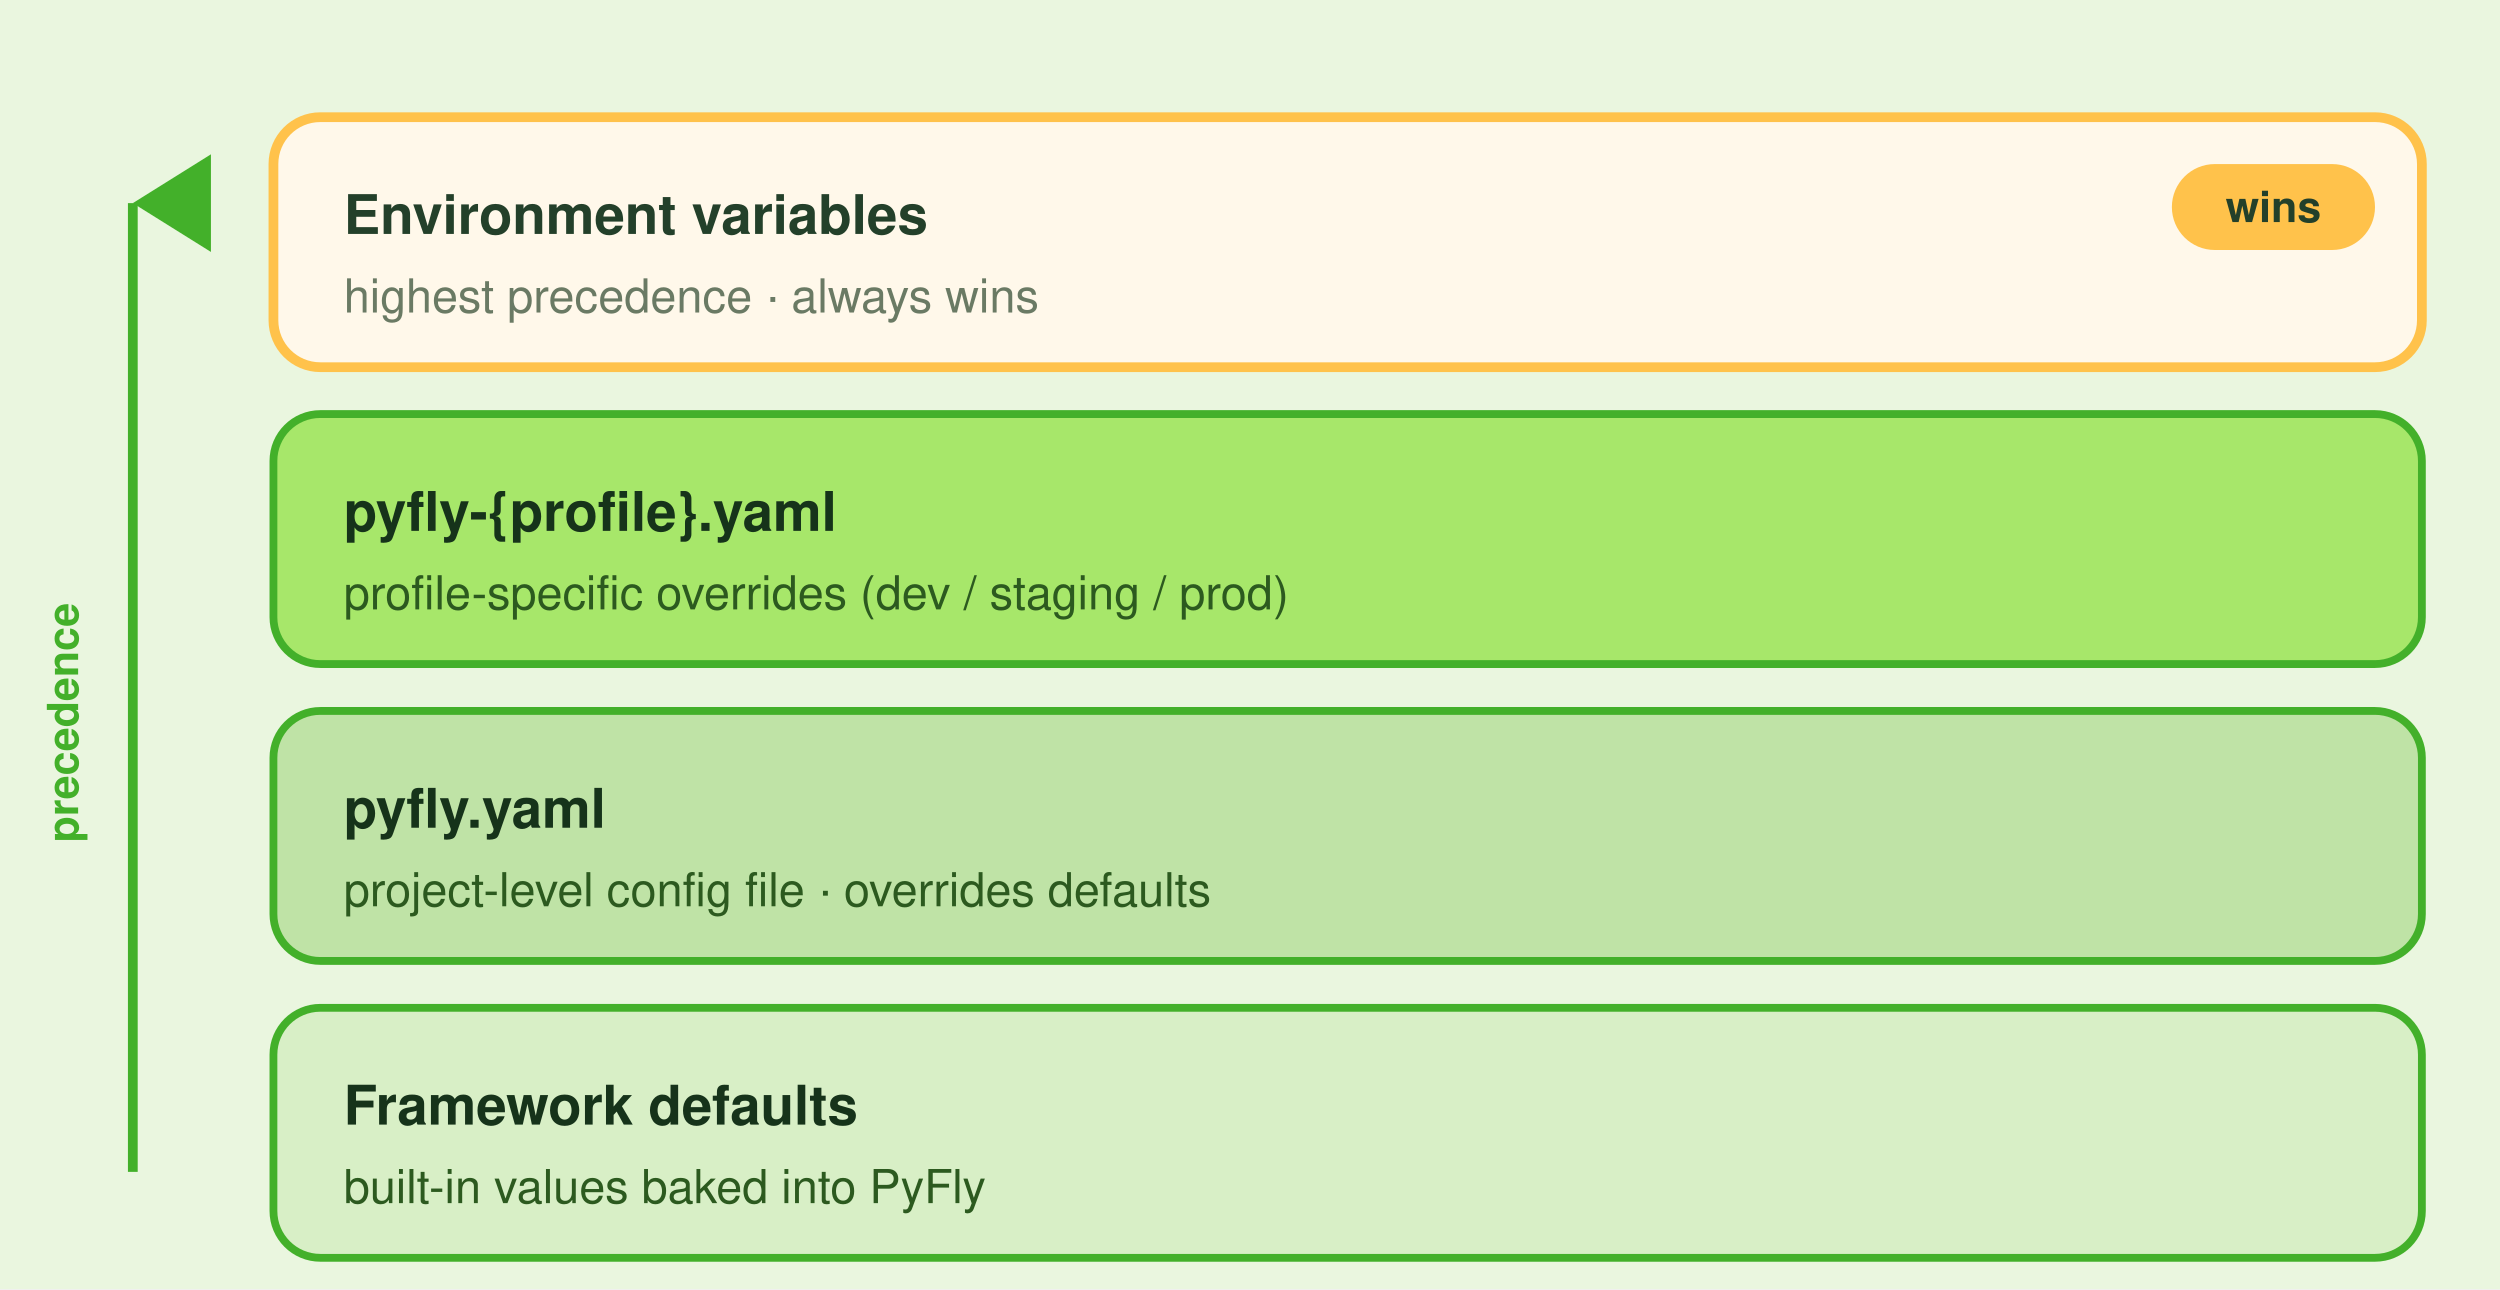
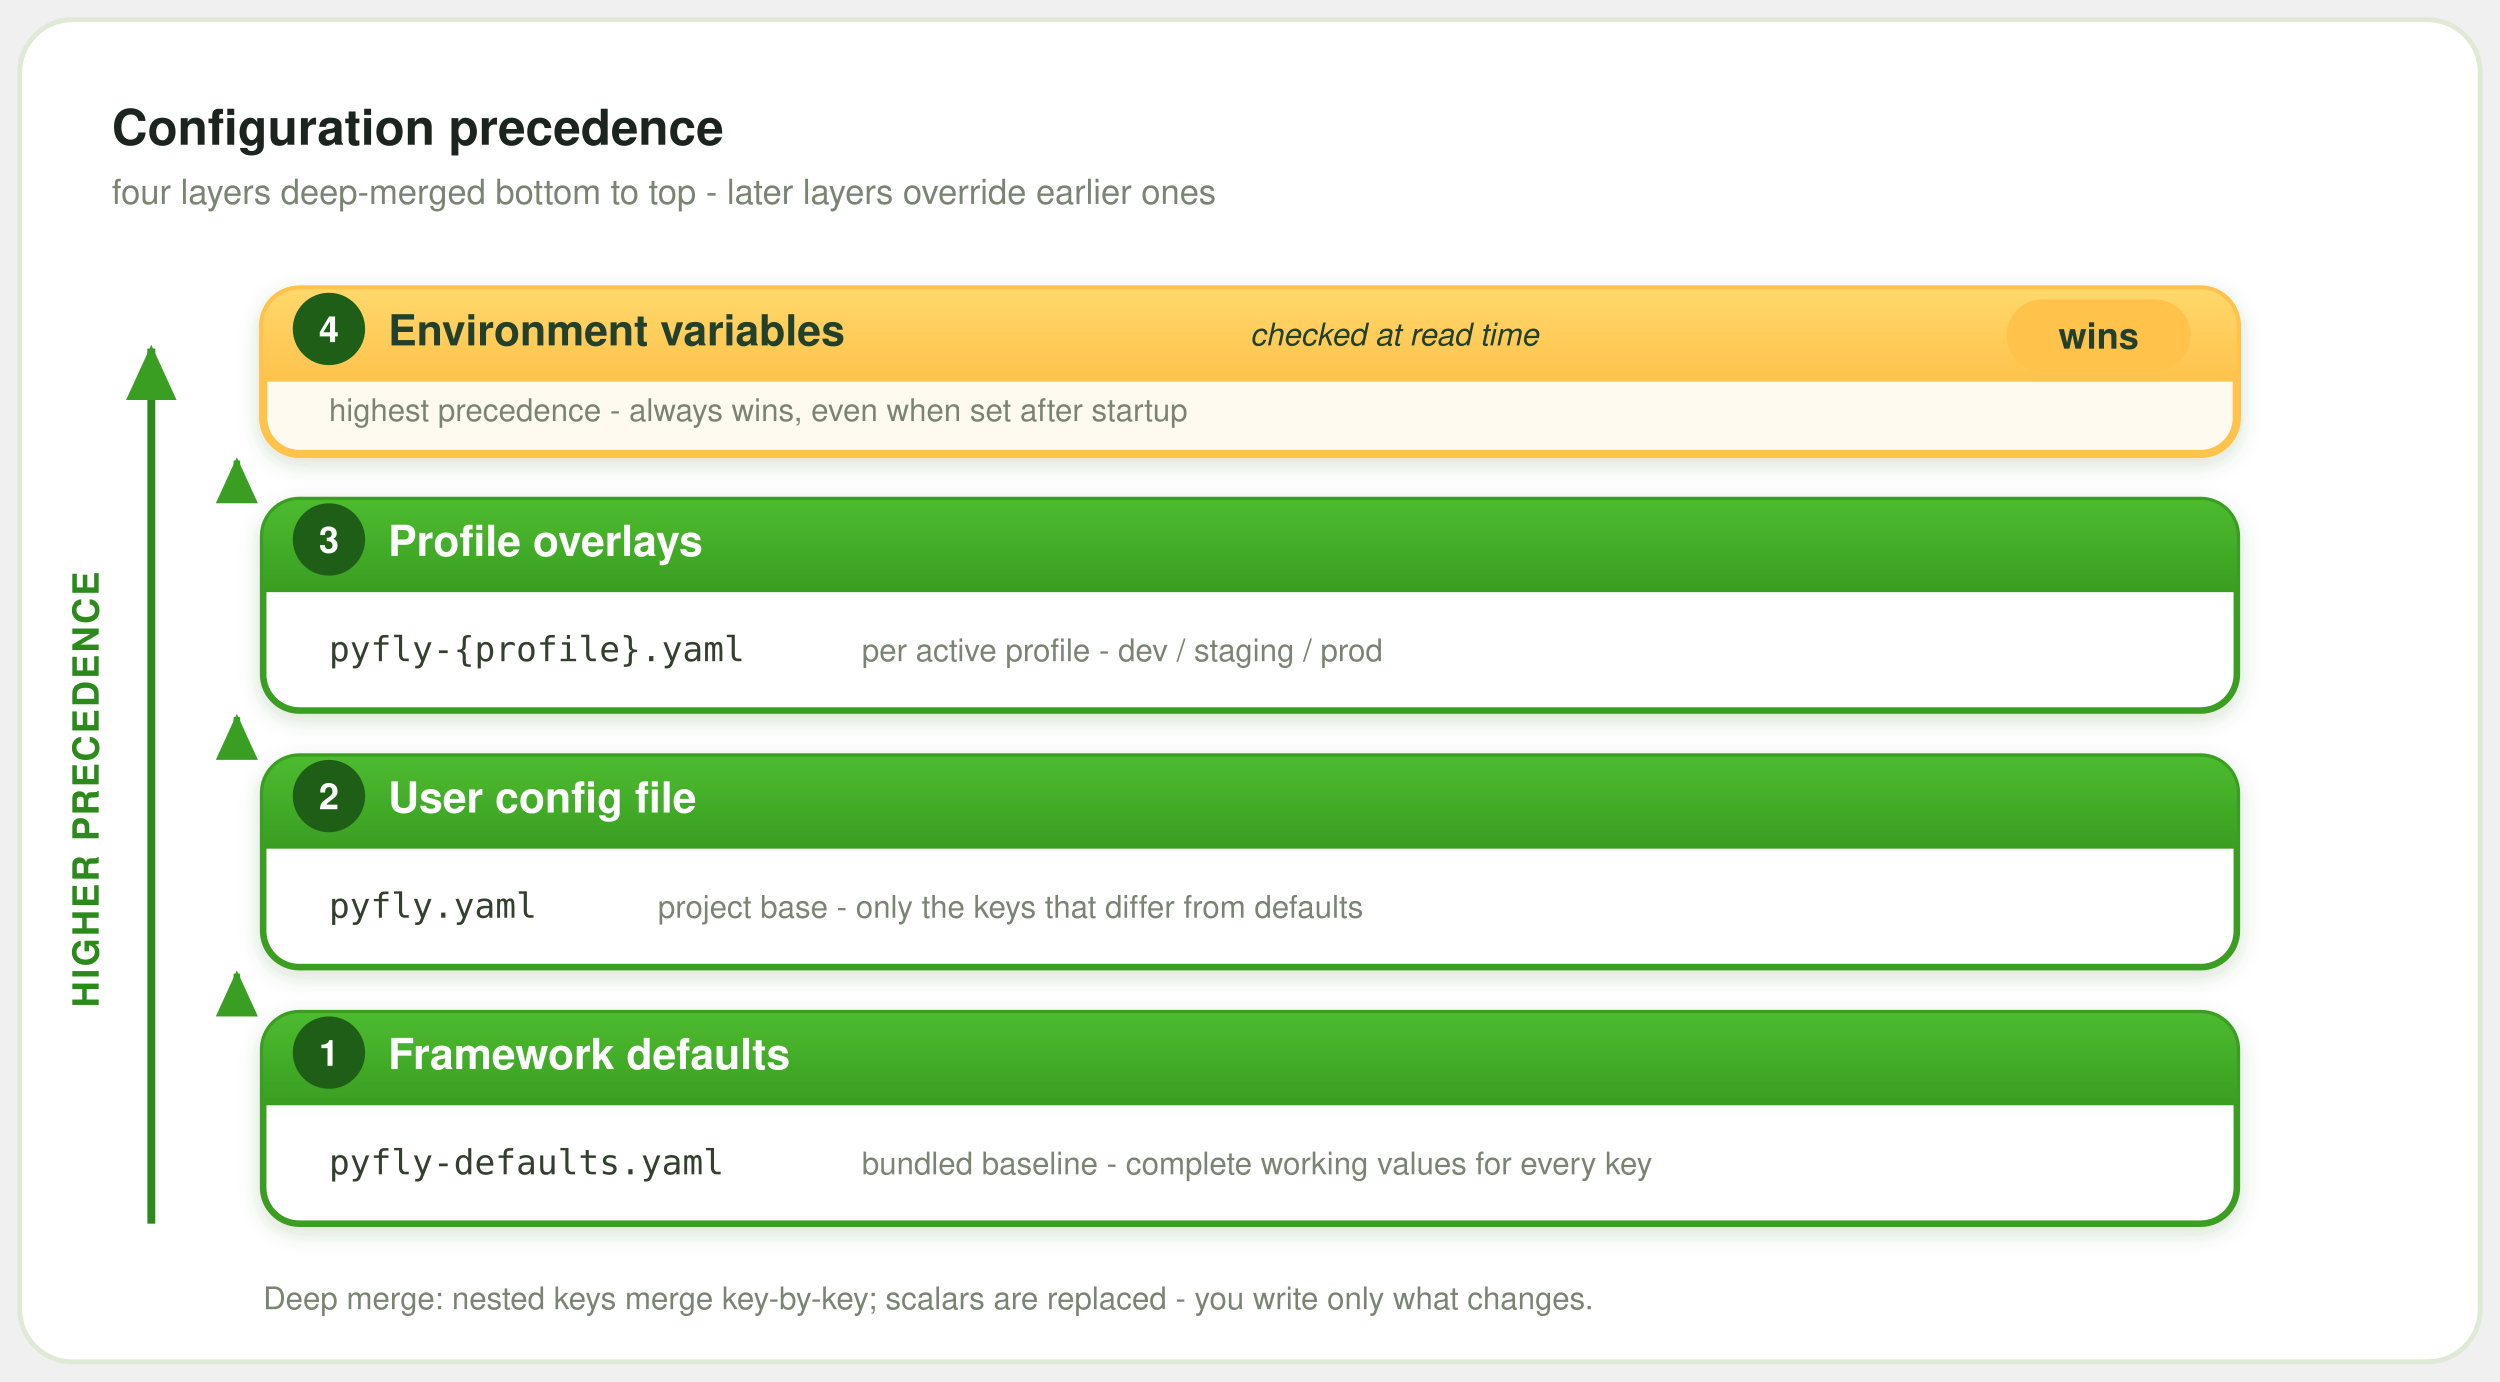
- <svg xmlns="http://www.w3.org/2000/svg" viewBox="0 0 640 330" role="img" aria-label="Configuration precedence: four layers bottom to top, later overrides earlier" font-family="-apple-system,Segoe UI,Helvetica,Arial,sans-serif">
-   <rect width="640" height="330" fill="#eaf6df" />
+ <svg xmlns="http://www.w3.org/2000/svg" viewBox="0 0 760 420" role="img" aria-label="Configuration precedence: four layers from lowest to highest - framework defaults, then pyfly.yaml, then profile overlays, then environment variables. Later layers override earlier ones; environment variables always win." font-family="-apple-system,Segoe UI,Helvetica,Arial,sans-serif">
  <defs>
-     <marker id="cfg-arrowup" markerWidth="10" markerHeight="8" refX="5" refY="0" orient="auto">
-       <polygon points="0 8, 10 8, 5 0" fill="#43b02a" />
+     <linearGradient id="cf-head" x1="0" y1="0" x2="0" y2="1">
+       <stop offset="0" stop-color="#4cbb2f" />
+       <stop offset="1" stop-color="#3a9e23" />
+     </linearGradient>
+     <linearGradient id="cf-head-amber" x1="0" y1="0" x2="0" y2="1">
+       <stop offset="0" stop-color="#ffd86b" />
+       <stop offset="1" stop-color="#ffc24b" />
+     </linearGradient>
+     <marker id="cf-fwd" markerWidth="9" markerHeight="9" refX="6.5" refY="3.2" orient="auto">
+       <path d="M0 0L7 3.2L0 6.4Z" fill="#3a9e23" />
    </marker>
+     <filter id="cf-sh" x="-20%" y="-20%" width="140%" height="160%">
+       <feDropShadow dx="0" dy="2" stdDeviation="3" flood-color="#1f5e16" flood-opacity="0.18" />
+     </filter>
  </defs>
-   <line x1="34" y1="300" x2="34" y2="52" stroke="#43b02a" stroke-width="2.5" marker-end="url(#cfg-arrowup)" />
-   <text x="20" y="185" text-anchor="middle" fill="#43b02a" font-size="11" font-weight="600" transform="rotate(-90, 20, 185)">precedence</text>
-   <rect x="70" y="258" width="550" height="64" rx="12" ry="12" fill="#d8efc6" stroke="#43b02a" stroke-width="2" />
-   <text x="88" y="283" dominant-baseline="middle" fill="#16331a" font-size="14" font-weight="700">Framework defaults</text>
-   <text x="88" y="304" dominant-baseline="middle" fill="#2c5a1f" font-size="12">built-in values baked into PyFly</text>
-   <rect x="70" y="182" width="550" height="64" rx="12" ry="12" fill="#bfe3a6" stroke="#43b02a" stroke-width="2" />
-   <text x="88" y="207" dominant-baseline="middle" fill="#16331a" font-size="14" font-weight="700">pyfly.yaml</text>
-   <text x="88" y="228" dominant-baseline="middle" fill="#2c5a1f" font-size="12">project-level config file  ·  overrides defaults</text>
-   <rect x="70" y="106" width="550" height="64" rx="12" ry="12" fill="#a7e76a" stroke="#43b02a" stroke-width="2" />
-   <text x="88" y="131" dominant-baseline="middle" fill="#16331a" font-size="14" font-weight="700">pyfly-{profile}.yaml</text>
-   <text x="88" y="152" dominant-baseline="middle" fill="#2c5a1f" font-size="12">profile-specific overrides  (dev / staging / prod)</text>
-   <rect x="70" y="30" width="550" height="64" rx="12" ry="12" fill="#fff8ea" stroke="#ffc24b" stroke-width="2.5" />
-   <text x="88" y="55" dominant-baseline="middle" fill="#23402a" font-size="14" font-weight="700">Environment variables</text>
-   <text x="88" y="76" dominant-baseline="middle" fill="#6a7a64" font-size="12">highest precedence  ·  always wins</text>
-   <rect x="556" y="42" width="52" height="22" rx="11" ry="11" fill="#ffc24b" />
-   <text x="582" y="53" text-anchor="middle" dominant-baseline="middle" fill="#23402a" font-size="11" font-weight="700">wins</text>
+   <rect x="6" y="6" width="748" height="408" rx="16" fill="#ffffff" stroke="#e0e8d6" stroke-width="1.5" />
+   <text x="34" y="44" fill="#1c2420" font-size="15" font-weight="700">Configuration precedence</text>
+   <text x="34" y="62" fill="#7a8472" font-size="10.5">four layers deep-merged bottom to top - later layers override earlier ones</text>
+   <line x1="46" y1="372" x2="46" y2="106" stroke="#2c8a1c" stroke-width="2.4" marker-end="url(#cf-fwd)" />
+   <text x="30" y="240" text-anchor="middle" fill="#2c8a1c" font-size="11" font-weight="700" letter-spacing="0.06em" transform="rotate(-90, 30, 240)">HIGHER PRECEDENCE</text>
+   <line x1="72" y1="306" x2="72" y2="296" stroke="#3a9e23" stroke-width="2" marker-end="url(#cf-fwd)" />
+   <line x1="72" y1="228" x2="72" y2="218" stroke="#3a9e23" stroke-width="2" marker-end="url(#cf-fwd)" />
+   <line x1="72" y1="150" x2="72" y2="140" stroke="#3a9e23" stroke-width="2" marker-end="url(#cf-fwd)" />
+   <g filter="url(#cf-sh)">
+     <rect x="80" y="308" width="600" height="64" rx="11" fill="#ffffff" stroke="#3a9e23" stroke-width="2" />
+     <path d="M80 319a11 11 0 0 1 11-11h578a11 11 0 0 1 11 11v17H80Z" fill="url(#cf-head)" />
+     <text x="118" y="325" fill="#ffffff" font-size="13" font-weight="700">Framework defaults</text>
+   </g>
+   <text x="100" y="357" fill="#33402e" font-size="10.5" font-family="ui-monospace,Menlo,monospace">pyfly-defaults.yaml</text>
+   <text x="262" y="357" fill="#7a8472" font-size="9.5">bundled baseline - complete working values for every key</text>
+   <circle cx="100" cy="320" r="11" fill="#1f5e16" />
+   <text x="100" y="324" text-anchor="middle" fill="#fff" font-size="11" font-weight="700">1</text>
+   <g filter="url(#cf-sh)">
+     <rect x="80" y="230" width="600" height="64" rx="11" fill="#ffffff" stroke="#3a9e23" stroke-width="2" />
+     <path d="M80 241a11 11 0 0 1 11-11h578a11 11 0 0 1 11 11v17H80Z" fill="url(#cf-head)" />
+     <text x="118" y="247" fill="#ffffff" font-size="13" font-weight="700">User config file</text>
+   </g>
+   <text x="100" y="279" fill="#33402e" font-size="10.5" font-family="ui-monospace,Menlo,monospace">pyfly.yaml</text>
+   <text x="200" y="279" fill="#7a8472" font-size="9.5">project base - only the keys that differ from defaults</text>
+   <circle cx="100" cy="242" r="11" fill="#1f5e16" />
+   <text x="100" y="246" text-anchor="middle" fill="#fff" font-size="11" font-weight="700">2</text>
+   <g filter="url(#cf-sh)">
+     <rect x="80" y="152" width="600" height="64" rx="11" fill="#ffffff" stroke="#3a9e23" stroke-width="2" />
+     <path d="M80 163a11 11 0 0 1 11-11h578a11 11 0 0 1 11 11v17H80Z" fill="url(#cf-head)" />
+     <text x="118" y="169" fill="#ffffff" font-size="13" font-weight="700">Profile overlays</text>
+   </g>
+   <text x="100" y="201" fill="#33402e" font-size="10.5" font-family="ui-monospace,Menlo,monospace">pyfly-{profile}.yaml</text>
+   <text x="262" y="201" fill="#7a8472" font-size="9.5">per active profile - dev / staging / prod</text>
+   <circle cx="100" cy="164" r="11" fill="#1f5e16" />
+   <text x="100" y="168" text-anchor="middle" fill="#fff" font-size="11" font-weight="700">3</text>
+   <g filter="url(#cf-sh)">
+     <rect x="80" y="88" width="600" height="50" rx="11" fill="#fffaf0" stroke="#ffc24b" stroke-width="2.5" />
+     <path d="M80 99a11 11 0 0 1 11-11h578a11 11 0 0 1 11 11v17H80Z" fill="url(#cf-head-amber)" />
+     <text x="118" y="105" fill="#23402a" font-size="13" font-weight="700">Environment variables</text>
+     <text x="380" y="105" fill="#23402a" font-size="9.5" font-style="italic">checked at read time</text>
+   </g>
+   <text x="100" y="128" fill="#7a8472" font-size="9.5">highest precedence - always wins, even when set after startup</text>
+   <circle cx="100" cy="100" r="11" fill="#1f5e16" />
+   <text x="100" y="104" text-anchor="middle" fill="#fff" font-size="11" font-weight="700">4</text>
+   <rect x="610" y="91" width="56" height="22" rx="11" fill="#ffc24b" />
+   <text x="638" y="106" text-anchor="middle" fill="#23402a" font-size="11" font-weight="700">wins</text>
+   <text x="80" y="398" fill="#7a8472" font-size="9.5">Deep merge: nested keys merge key-by-key; scalars are replaced - you write only what changes.</text>
</svg>
